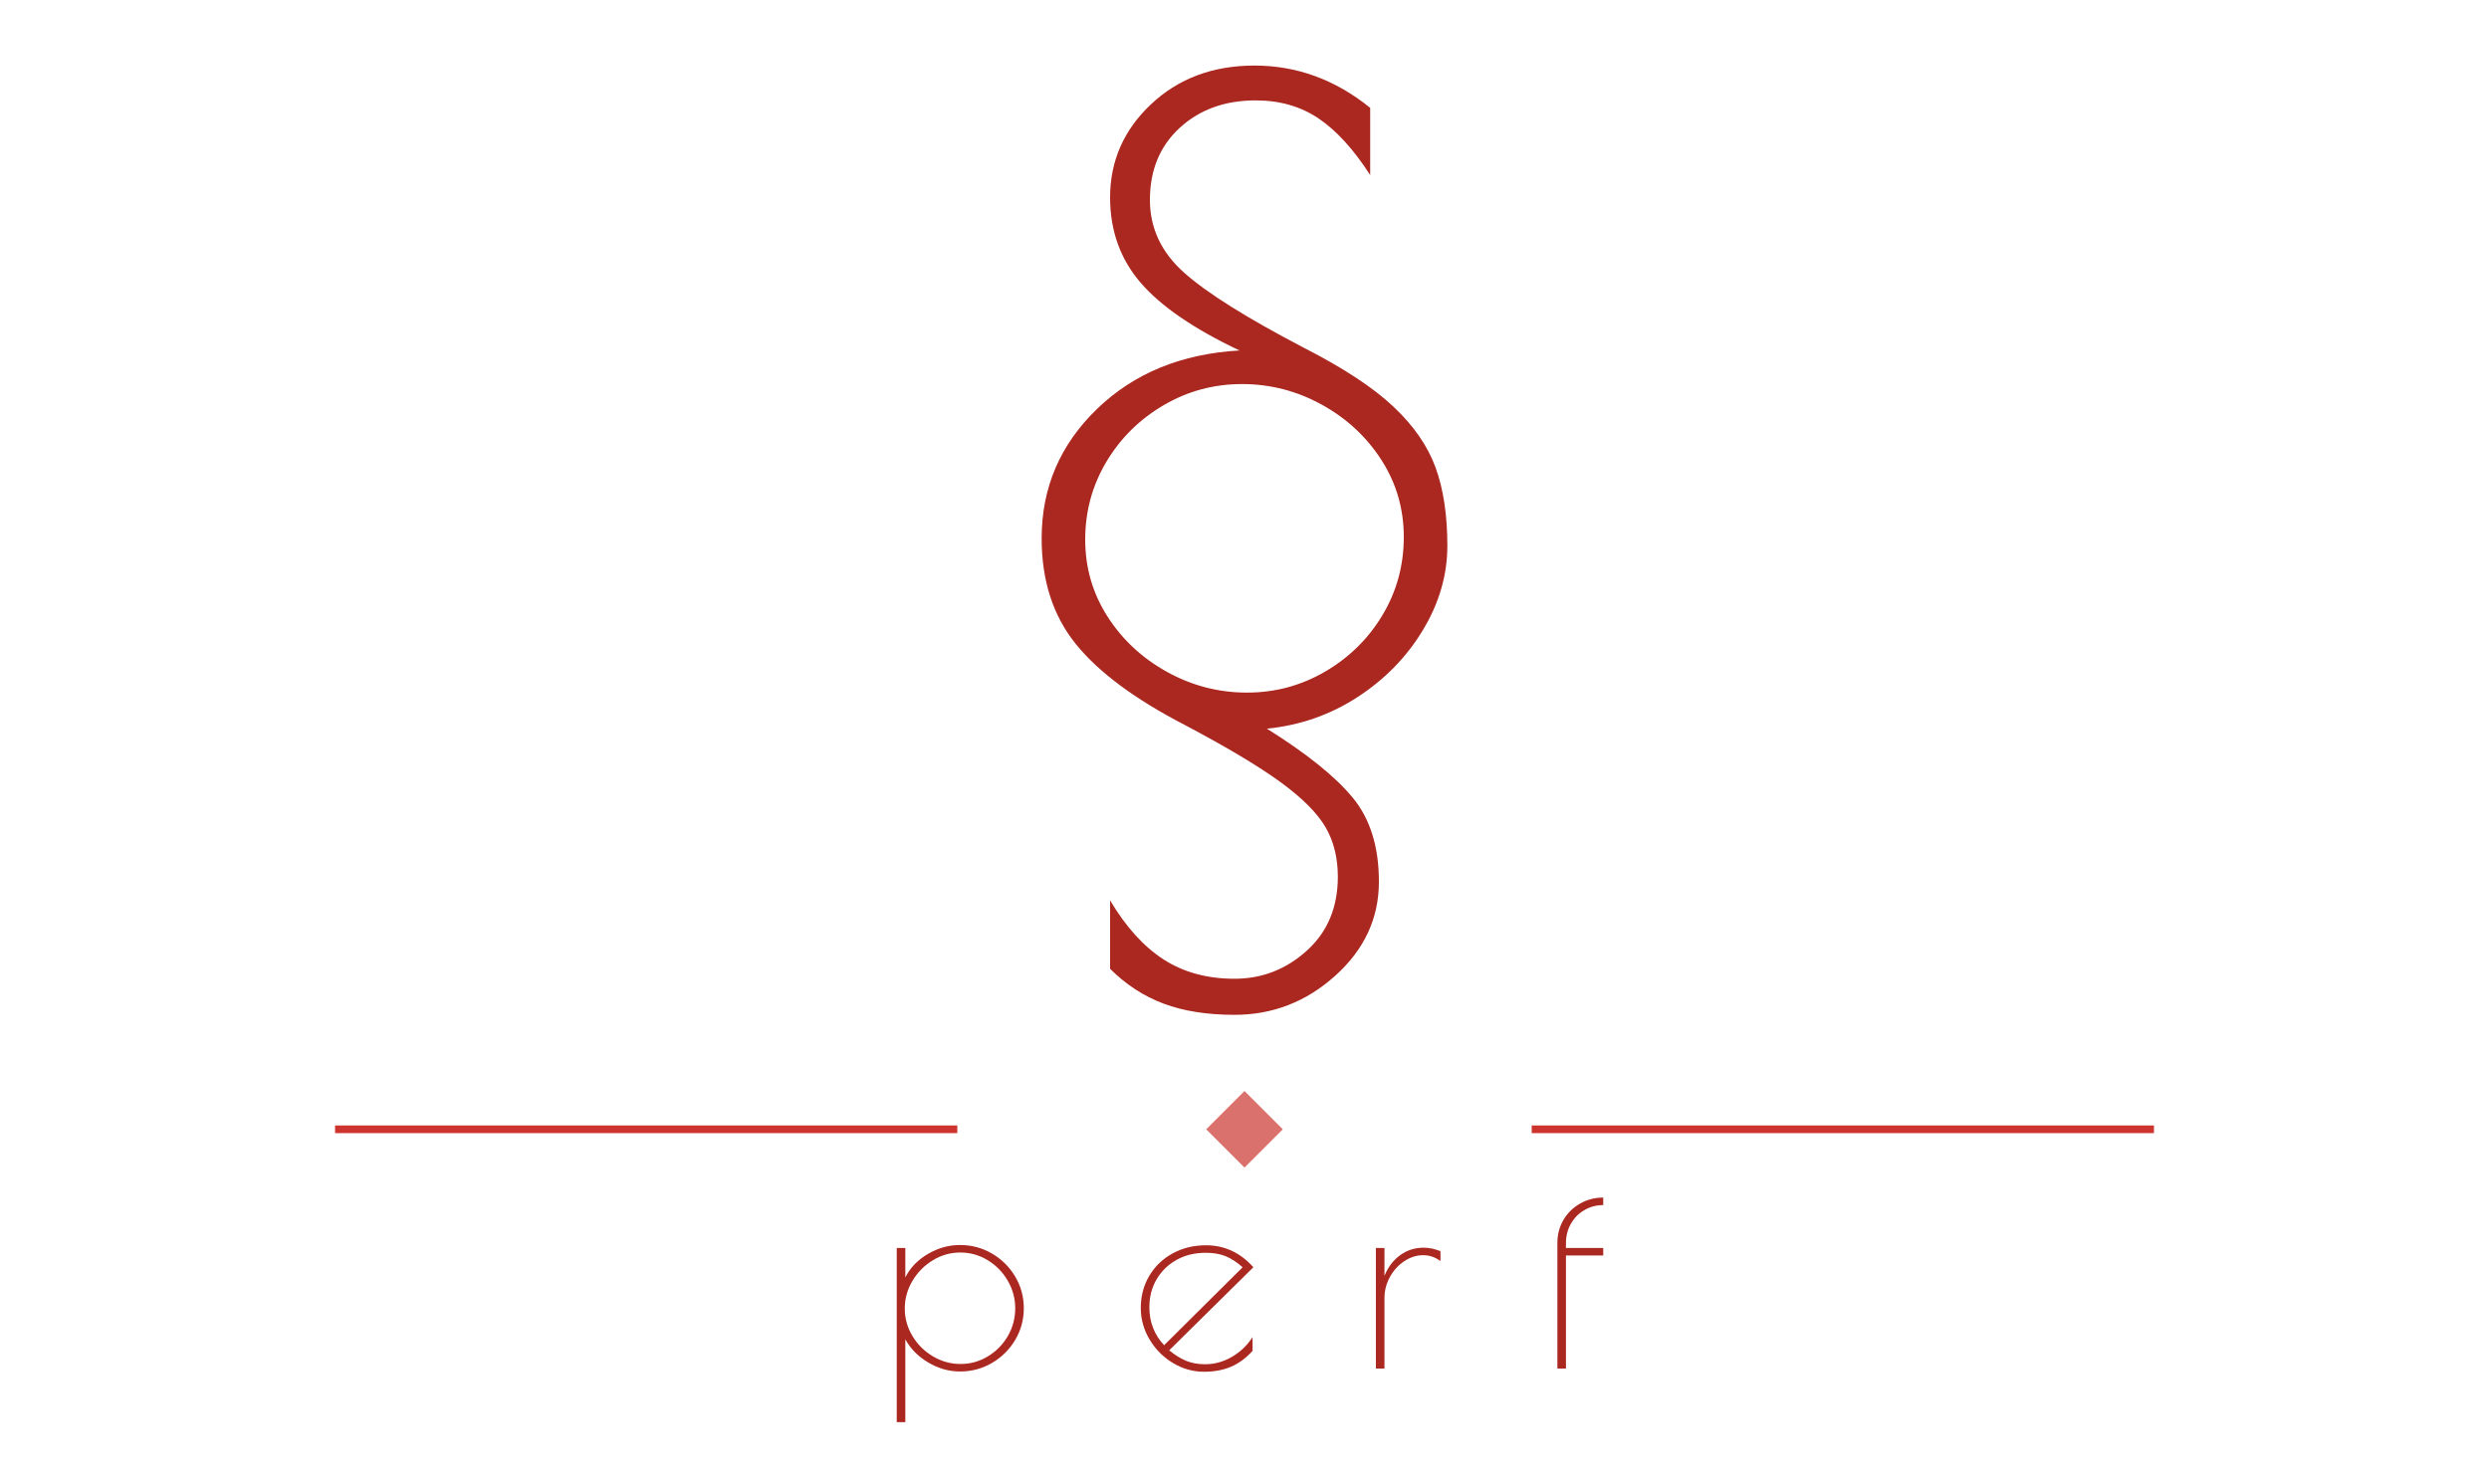
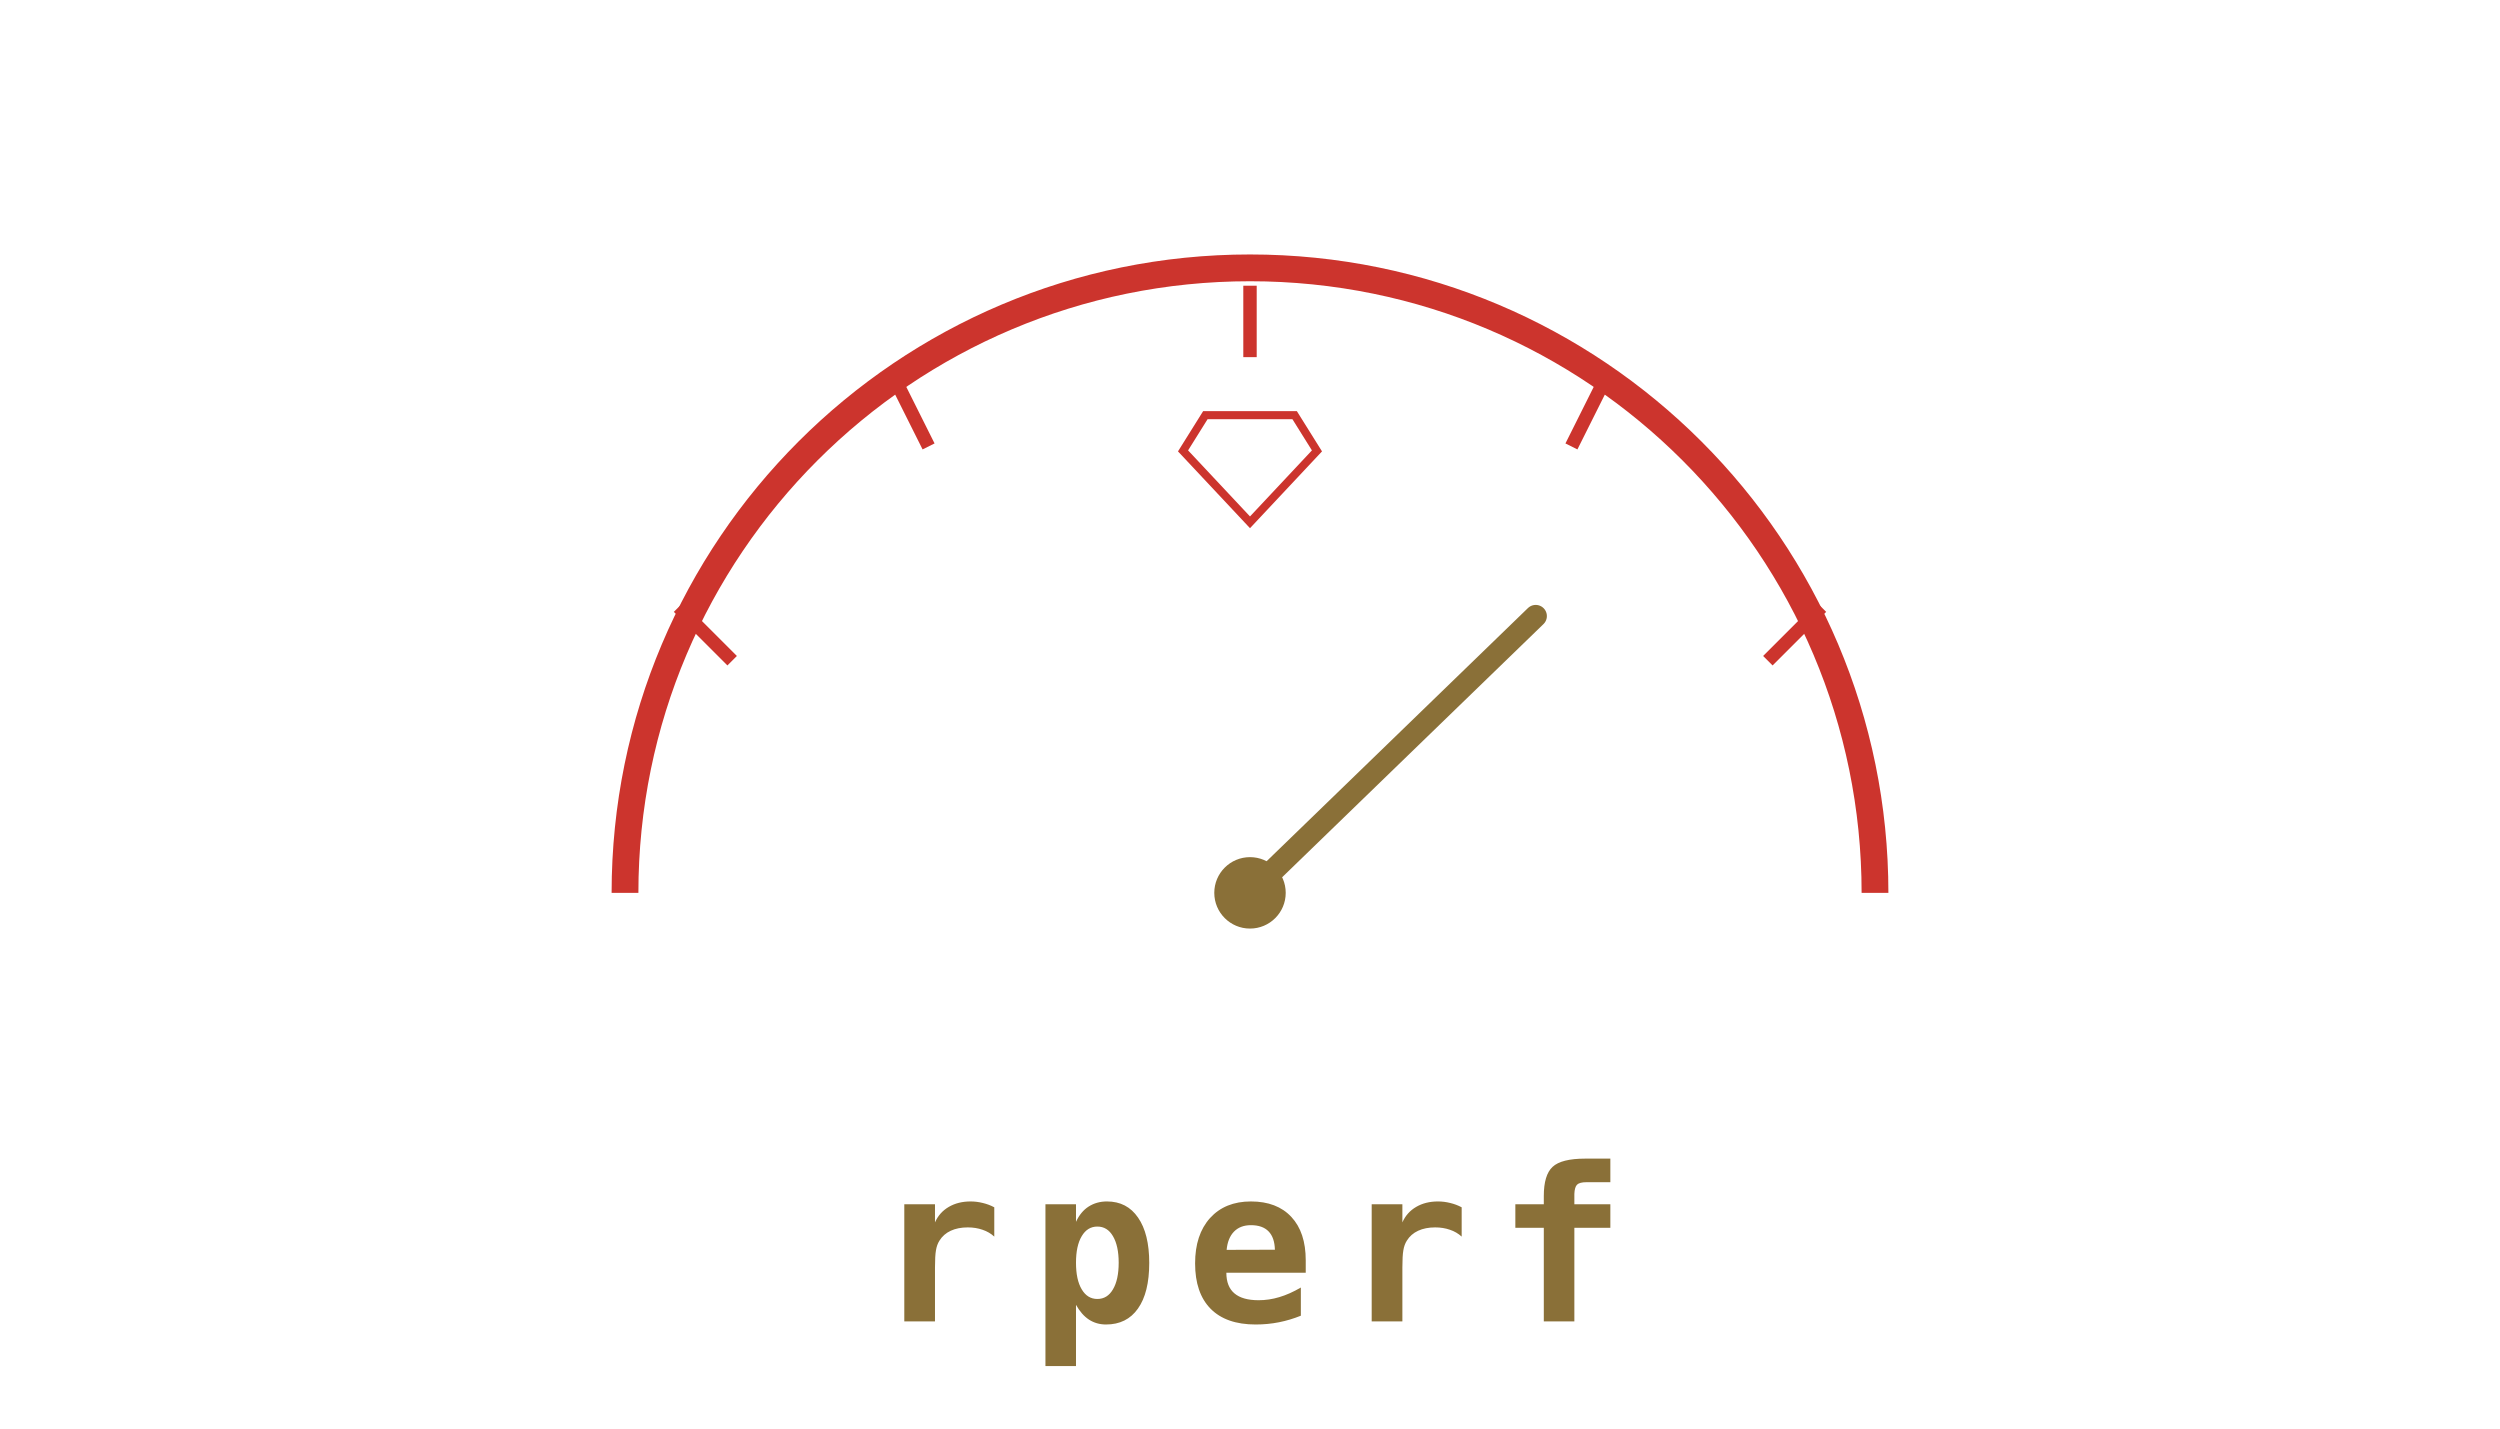
- <svg xmlns="http://www.w3.org/2000/svg" viewBox="0 0 260 155">
-   <g transform="translate(102.31,105) scale(0.13,-0.13)" fill="#aa2820">
-     <path d="M105 29V84Q124 52 148.0 36.5Q172 21 205 21Q238 21 263.0 43.5Q288 66 288 103Q288 126 278.0 143.0Q268 160 242.0 179.0Q216 198 165 225Q105 256 77.5 290.0Q50 324 50 375Q50 436 94.5 479.0Q139 522 209 526Q154 552 129.5 580.5Q105 609 105 649Q105 693 138.0 724.0Q171 755 221 755Q272 755 314 721V667Q294 698 272.5 712.5Q251 727 222 727Q185 727 161.0 705.0Q137 683 137 647Q137 613 164.5 588.5Q192 564 261 528Q308 504 332.5 481.0Q357 458 366.5 432.0Q376 406 376 369Q376 334 356.5 301.5Q337 269 304.0 247.5Q271 226 231 222Q279 192 300.0 166.5Q321 141 321 99Q321 55 286.0 23.5Q251 -8 205 -8Q172 -8 148.0 1.0Q124 10 105 29ZM341 376Q341 410 323.0 438.0Q305 466 275.0 482.5Q245 499 211 499Q177 499 148.0 482.0Q119 465 102.0 436.5Q85 408 85 374Q85 340 103.0 312.0Q121 284 151.0 267.5Q181 251 215 251Q249 251 278.0 268.0Q307 285 324.0 313.5Q341 342 341 376Z" />
+ <svg xmlns="http://www.w3.org/2000/svg" viewBox="0 0 280 160">
+   <path d="M70,100 A70,70 0 0,1 210,100" fill="none" stroke="#cc342d" stroke-width="3" />
+   <g stroke="#cc342d" stroke-width="1.5">
+     <line x1="76" y1="68" x2="82" y2="74" />
+     <line x1="100" y1="42" x2="104" y2="50" />
+     <line x1="140" y1="32" x2="140" y2="40" />
+     <line x1="180" y1="42" x2="176" y2="50" />
+     <line x1="204" y1="68" x2="198" y2="74" />
  </g>
-   <line x1="35" y1="118" x2="100" y2="118" stroke="#cc342d" stroke-width="0.8" />
-   <polygon points="130,114 134,118 130,122 126,118" fill="#cc342d" opacity="0.7" />
-   <line x1="160" y1="118" x2="225" y2="118" stroke="#cc342d" stroke-width="0.8" />
-   <g transform="translate(91.91,143) scale(0.028,-0.028)" fill="#aa2820">
-     <path d="M63 450H95V340Q122 394 179.0 427.5Q236 461 299 461Q364 461 418.5 429.0Q473 397 505.0 343.0Q537 289 537 225Q537 161 505.0 107.0Q473 53 418.5 21.0Q364 -11 299 -11Q238 -11 181.5 22.0Q125 55 95 109V-200H63ZM505 225Q505 280 477.0 328.0Q449 376 402.0 404.5Q355 433 300 433Q245 433 197.5 404.0Q150 375 121.5 327.0Q93 279 93 224Q93 169 121.5 121.5Q150 74 198.0 45.5Q246 17 301 17Q356 17 403.0 45.5Q450 74 477.5 121.5Q505 169 505 225Z" />
+   <g transform="translate(140,52)">
+     <polygon points="-5,-5.5 5,-5.5 7.5,-1.5 0,6.5 -7.5,-1.5" fill="none" stroke="#cc342d" stroke-width="0.9" />
  </g>
-   <g transform="translate(117.99,143) scale(0.028,-0.028)" fill="#aa2820">
-     <path d="M459 117V66Q422 25 378.0 6.5Q334 -12 278 -12Q216 -12 161.5 21.0Q107 54 74.5 109.0Q42 164 42 226Q42 293 74.0 346.5Q106 400 161.5 430.0Q217 460 285 460Q389 460 462 378L148 68Q181 41 212.0 28.5Q243 16 282 16Q334 16 381.0 43.0Q428 70 459 117ZM129 87 422 378Q389 407 358.0 419.5Q327 432 284 432Q223 432 175.5 405.5Q128 379 101.0 333.0Q74 287 74 229Q74 146 129 87Z" />
-   </g>
-   <g transform="translate(141.96,143) scale(0.028,-0.028)" fill="#aa2820">
-     <path d="M63 450H95V346Q115 395 153.5 423.0Q192 451 241 451Q272 451 304 438V401Q275 423 239 423Q203 423 169.5 401.0Q136 379 115.5 342.0Q95 305 95 263V0H63Z" />
-   </g>
-   <g transform="translate(160.92,143) scale(0.028,-0.028)" fill="#aa2820">
-     <path d="M95 469V450H234V422H95V0H63V469Q63 516 85.5 554.5Q108 593 147.5 615.5Q187 638 234 638V610Q196 610 164.0 591.5Q132 573 113.5 540.5Q95 508 95 469Z" />
-   </g>
+   <line x1="140" y1="100" x2="172" y2="69" stroke="#8a7038" stroke-width="2.5" stroke-linecap="round" />
+   <circle cx="140" cy="100" r="4" fill="#8a7038" />
+   <text x="140" y="148" text-anchor="middle" font-family="'Space Mono', monospace" font-size="24" font-weight="700" fill="#8a7038" letter-spacing="3">rperf</text>
</svg>
